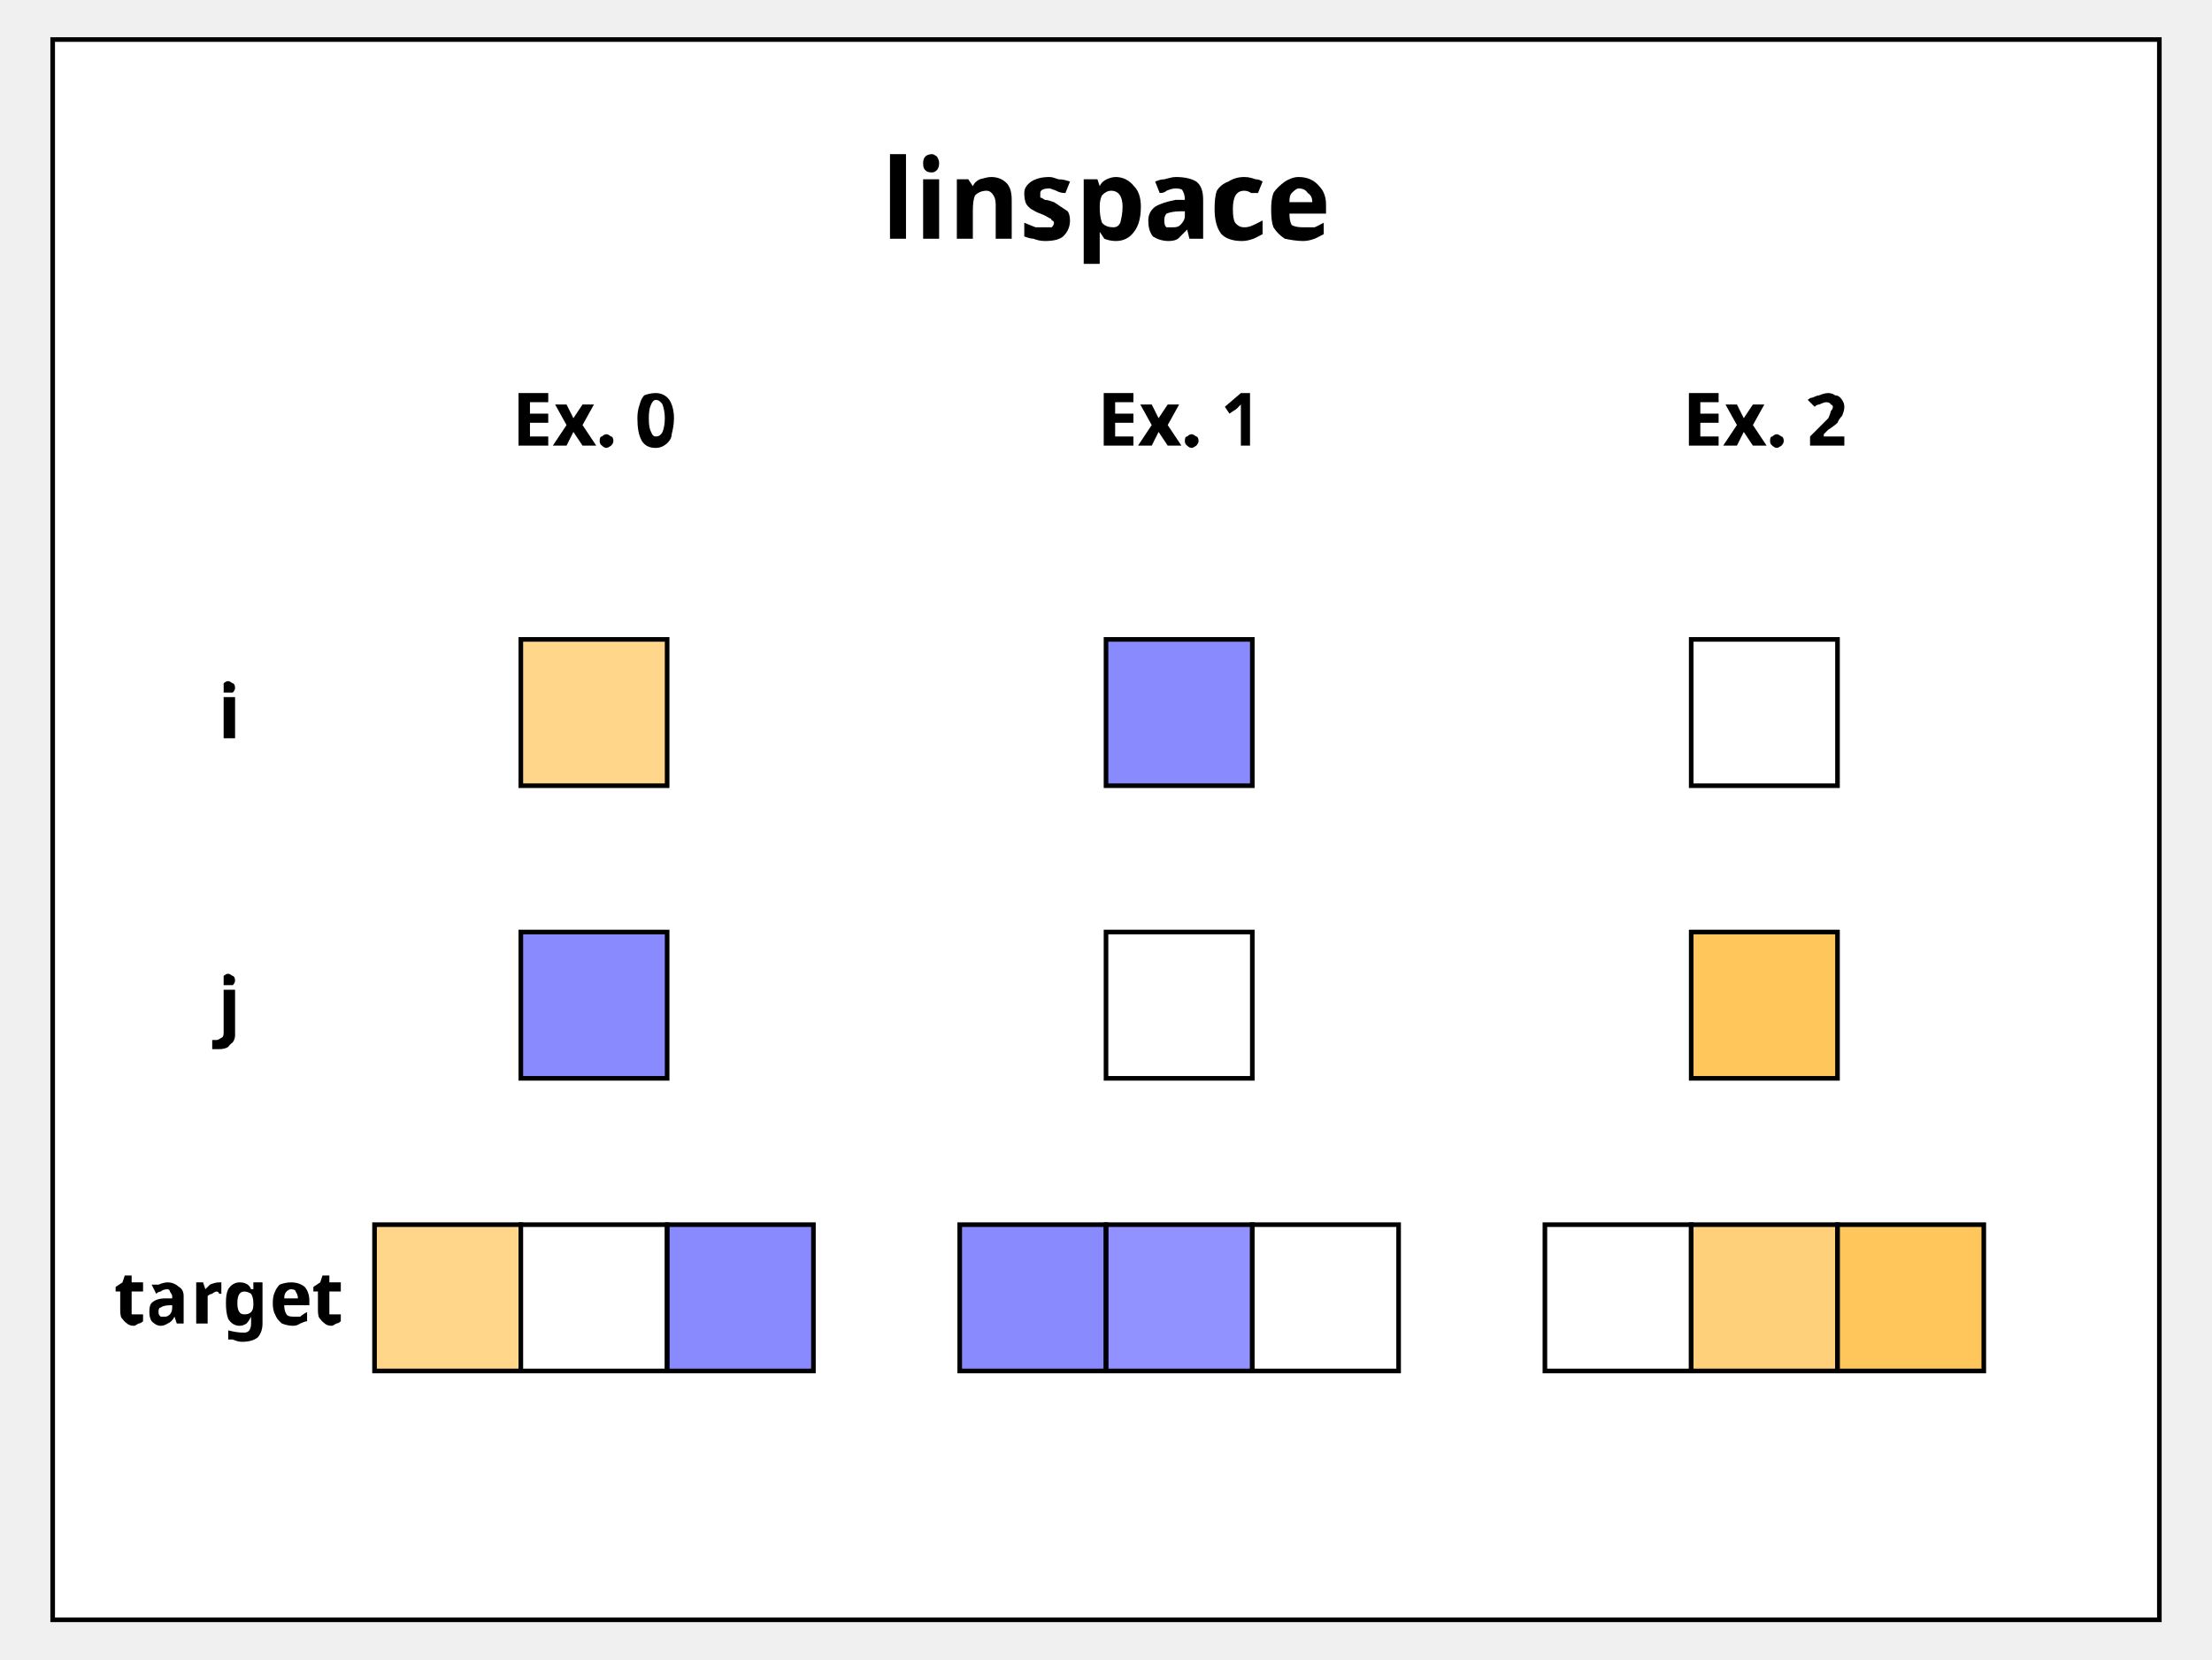
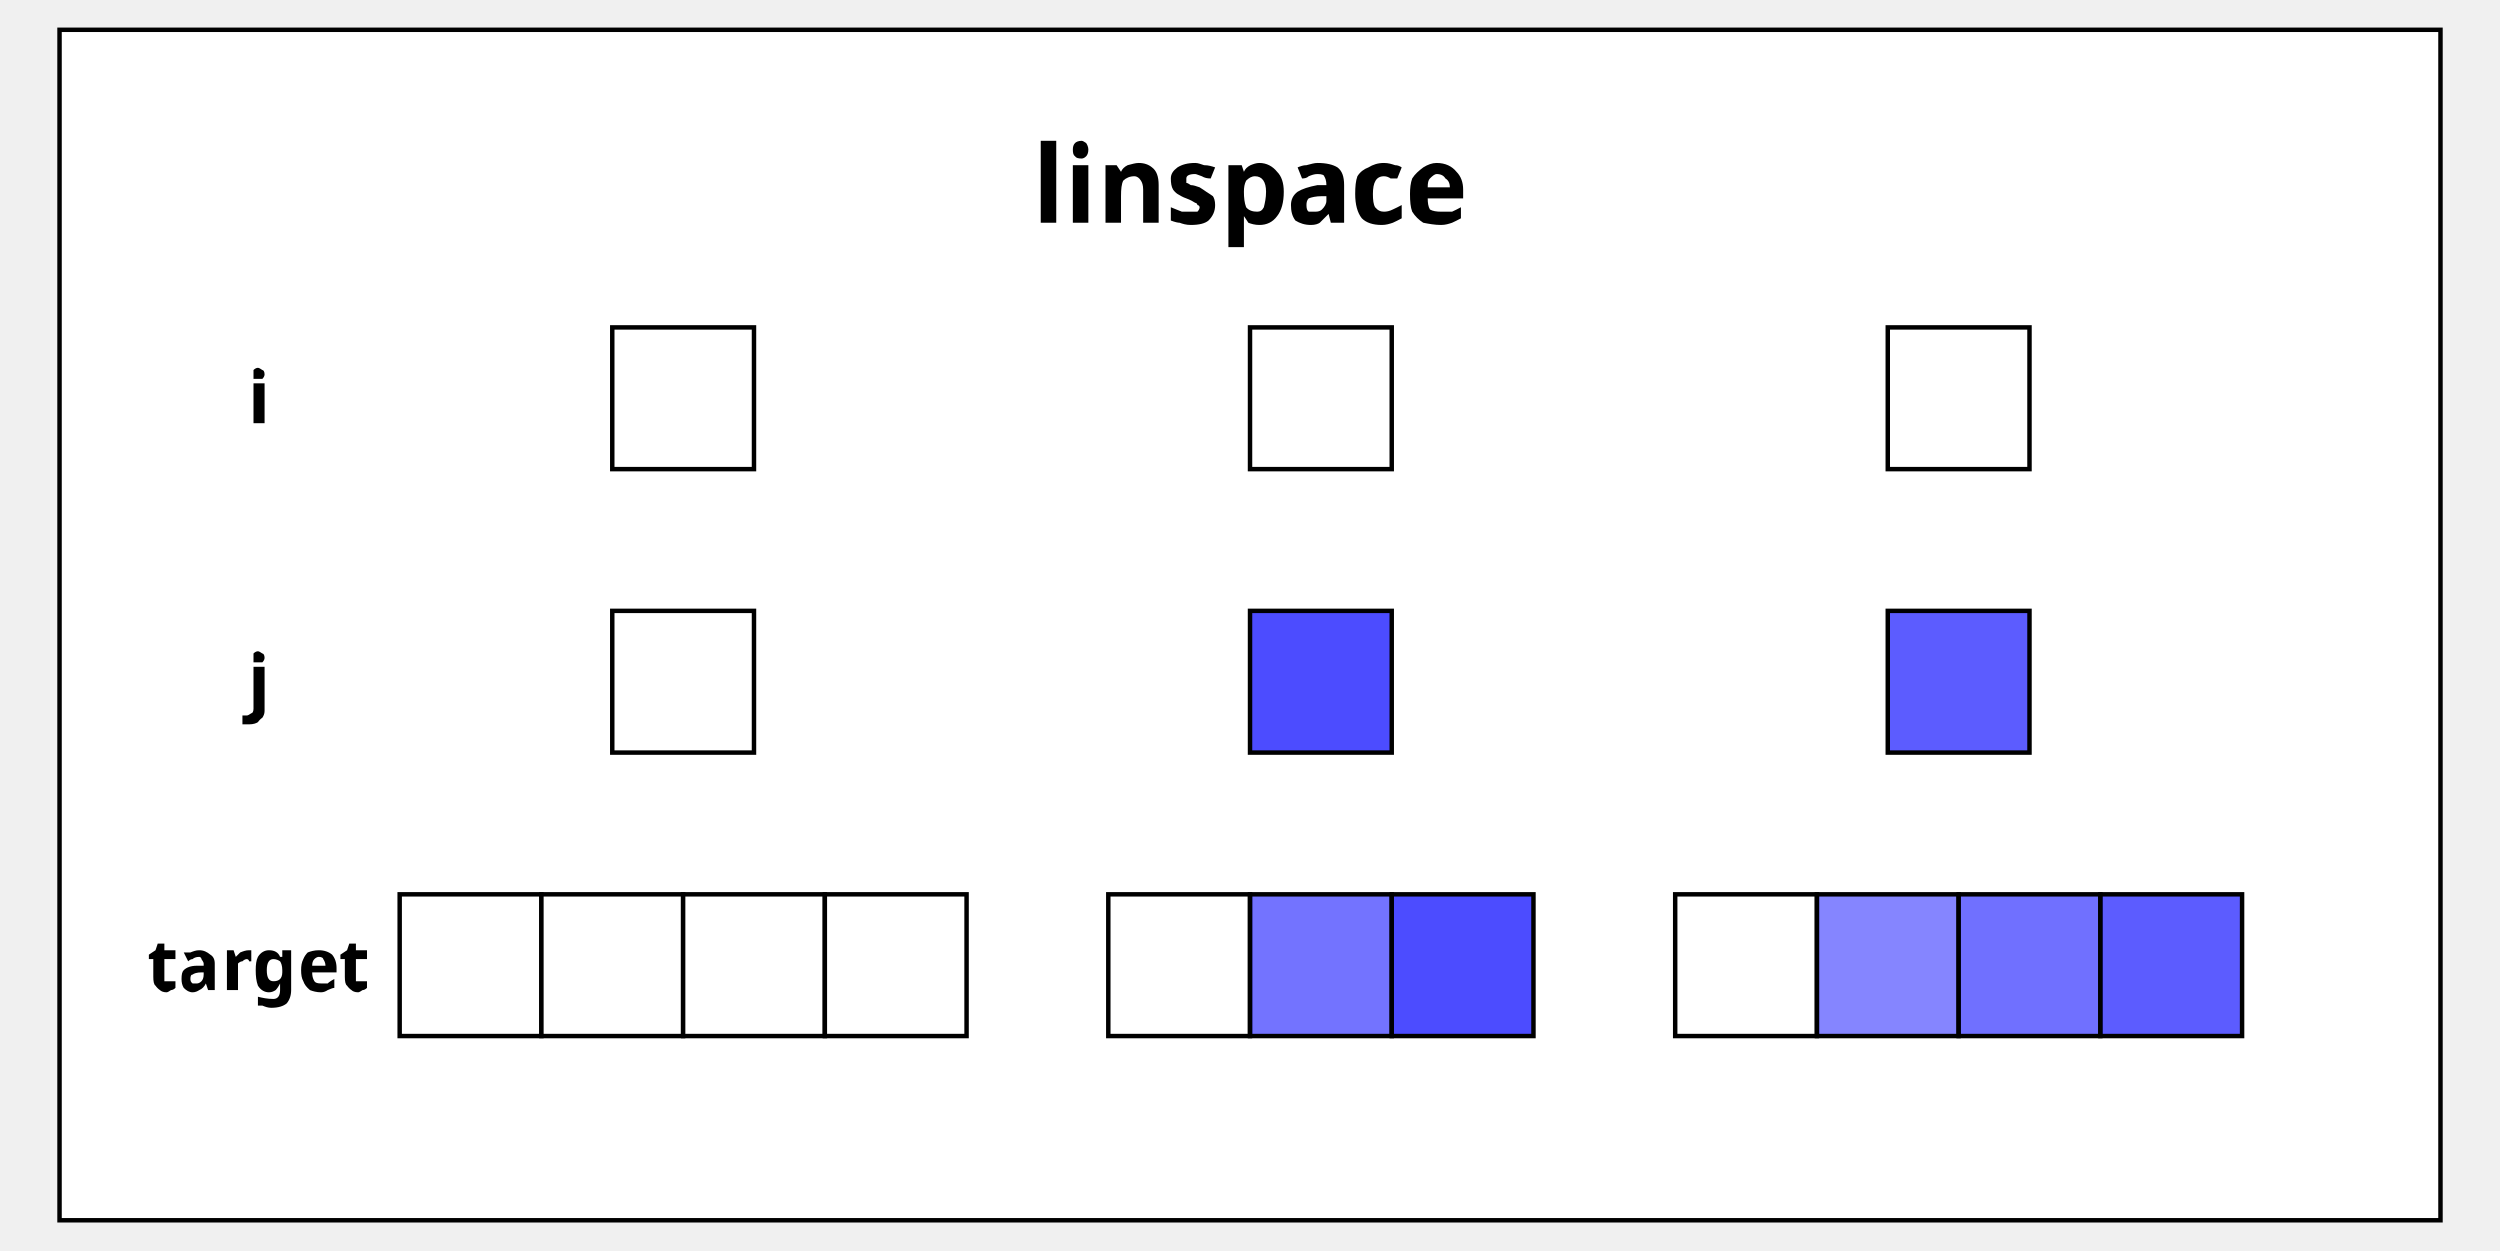
- <svg xmlns="http://www.w3.org/2000/svg" baseProfile="full" height="540.03" version="1.1" width="720">
+ <svg xmlns="http://www.w3.org/2000/svg" baseProfile="full" height="420.024" version="1.1" width="840">
  <defs>
    <marker id="arrow" markerHeight="3.5" markerWidth="5" orient="auto" refX="5.0" refY="1.7">
      <polygon points="0,0 5,1.75 0,3.5" />
    </marker>
  </defs>
  <g style="fill:white;">
-     <g transform="matrix(1.0, 0.0, 0.0, 1.0, 360.003, 270.015)">
+     <g transform="matrix(1.0, 0.0, 0.0, 1.0, 420.003, 210.012)">
      <g transform="matrix(47.61905, 0.0, 0.0, 47.61905, 0.0, 0.0)">
        <g>
          <g transform="matrix(1.0, 0.0, 0.0, 1.0, -0.0, -0.0)">
            <g>
              <g style="fill: #ffffff;stroke: black;stroke-width: 1.5;" transform="matrix(1.0, 0.0, 0.0, 1.0, 0.0, 0.0)">
-                 <rect height="10.801" style="vector-effect: non-scaling-stroke;" width="14.4" x="-7.2" y="-5.4" />
+                 <rect height="8.4" style="vector-effect: non-scaling-stroke;" width="16.8" x="-8.4" y="-4.2" />
              </g>
-               <g transform="matrix(1.0, 0.0, 0.0, 1.0, -0.0, -4.8003)">
+               <g transform="matrix(1.0, 0.0, 0.0, 1.0, -0.0, -3.60024)">
                <g>
                  <g>
                    <g>
                      <g>
                        <g style="stroke: black;stroke-width: 1.5;" transform="matrix(1.0, 0.0, 0.0, 1.0, 0.0, 0.0)">
                          <g />
                        </g>
                        <g transform="matrix(1.0, 0.0, 0.0, 1.0, 0.0, 0.5)">
                          <g style="fill: #000000;stroke: black;stroke-width: 0.0;" transform="matrix(1.0, 0.0, 0.0, 1.0, 0.0, 0.0)">
                            <text style="text-align:center; text-anchor:middle; dominant-baseline:middle;                       font-family:sans-serif; font-weight: bold;                       font-size:0.75px;                       vector-effect: non-scaling-stroke;" transform="translate(-5e-05, 0)">linspace</text>
                          </g>
                        </g>
                      </g>
                      <g transform="matrix(1.0, 0.0, 0.0, 1.0, 0.0, 1.0001)">
                        <g style="stroke: black;stroke-width: 1.5;" transform="matrix(1.0, 0.0, 0.0, 1.0, 0.0, 0.0)">
                          <g />
                        </g>
                      </g>
                    </g>
-                     <g transform="matrix(1.0, 0.0, 0.0, 1.0, 0.0, 5.0003)">
-                       <g transform="matrix(1.0, 0.0, 0.0, 1.0, -6.0, -3.00015)">
+                     <g transform="matrix(1.0, 0.0, 0.0, 1.0, 0.0, 4.00025)">
+                       <g transform="matrix(1.0, 0.0, 0.0, 1.0, -7.0, -2.0001)">
                        <g>
                          <g>
                            <g>
                              <g>
                                <g>
                                  <g>
                                    <g>
                                      <g>
                                        <g>
                                          <g>
                                            <g>
-                                               <g>
-                                                 <g>
-                                                   <g transform="matrix(1.0, 0.0, 0.0, 1.0, -0.0, -0.0)">
-                                                     <g style="stroke: black;stroke-width: 1.5;" transform="matrix(1.0, 0.0, 0.0, 1.0, 0.0, 0.0)">
-                                                       <g />
-                                                     </g>
-                                                   </g>
-                                                   <g />
-                                                 </g>
-                                                 <g transform="matrix(1.0, 0.0, 0.0, 1.0, 0.50005, 0.0)">
-                                                   <g style="stroke: black;stroke-width: 1.5;" transform="matrix(1.0, 0.0, 0.0, 1.0, 0.0, 0.0)">
-                                                     <g />
-                                                   </g>
-                                                 </g>
-                                               </g>
-                                               <g transform="matrix(1.0, 0.0, 0.0, 1.0, 2.50005, 0.0)">
-                                                 <g>
-                                                   <g transform="matrix(1.0, 0.0, 0.0, 1.0, -5e-05, -0.25005)">
-                                                     <g>
-                                                       <g>
-                                                         <g style="stroke: black;stroke-width: 1.5;" transform="matrix(1.0, 0.0, 0.0, 1.0, 0.0, 0.0)">
-                                                           <g />
-                                                         </g>
-                                                         <g transform="matrix(1.0, 0.0, 0.0, 1.0, 0.0, 0.25)">
-                                                           <g style="fill: #000000;stroke: black;stroke-width: 0.0;" transform="matrix(1.0, 0.0, 0.0, 1.0, 0.0, 0.0)">
-                                                             <text style="text-align:center; text-anchor:middle; dominant-baseline:middle;                       font-family:sans-serif; font-weight: bold;                       font-size:0.5px;                       vector-effect: non-scaling-stroke;" transform="translate(-5e-05, 0)">Ex. 0</text>
-                                                           </g>
-                                                         </g>
-                                                       </g>
-                                                       <g transform="matrix(1.0, 0.0, 0.0, 1.0, 0.0, 0.5001)">
-                                                         <g style="stroke: black;stroke-width: 1.5;" transform="matrix(1.0, 0.0, 0.0, 1.0, 0.0, 0.0)">
-                                                           <g />
-                                                         </g>
-                                                       </g>
-                                                     </g>
-                                                   </g>
-                                                   <g />
-                                                 </g>
-                                               </g>
-                                             </g>
-                                             <g transform="matrix(1.0, 0.0, 0.0, 1.0, 4.50005, 0.0)">
-                                               <g style="stroke: black;stroke-width: 1.5;" transform="matrix(1.0, 0.0, 0.0, 1.0, 0.0, 0.0)">
-                                                 <g />
-                                               </g>
-                                             </g>
-                                           </g>
-                                           <g transform="matrix(1.0, 0.0, 0.0, 1.0, 6.50005, 0.0)">
-                                             <g>
                                              <g transform="matrix(1.0, 0.0, 0.0, 1.0, -5e-05, -0.25005)">
                                                <g>
                                                  <g>
                                                    <g style="stroke: black;stroke-width: 1.5;" transform="matrix(1.0, 0.0, 0.0, 1.0, 0.0, 0.0)">
                                                      <g />
                                                    </g>
                                                    <g transform="matrix(1.0, 0.0, 0.0, 1.0, 0.0, 0.25)">
                                                      <g style="fill: #000000;stroke: black;stroke-width: 0.0;" transform="matrix(1.0, 0.0, 0.0, 1.0, 0.0, 0.0)">
-                                                         <text style="text-align:center; text-anchor:middle; dominant-baseline:middle;                       font-family:sans-serif; font-weight: bold;                       font-size:0.5px;                       vector-effect: non-scaling-stroke;" transform="translate(-5e-05, 0)">Ex. 1</text>
+                                                         <text style="text-align:center; text-anchor:middle; dominant-baseline:middle;                       font-family:sans-serif; font-weight: bold;                       font-size:0.5px;                       vector-effect: non-scaling-stroke;" transform="translate(-5e-05, 0)">i</text>
                                                      </g>
                                                    </g>
                                                  </g>
                                                  <g transform="matrix(1.0, 0.0, 0.0, 1.0, 0.0, 0.5001)">
                                                    <g style="stroke: black;stroke-width: 1.5;" transform="matrix(1.0, 0.0, 0.0, 1.0, 0.0, 0.0)">
                                                      <g />
                                                    </g>
                                                  </g>
                                                </g>
                                              </g>
                                              <g />
                                            </g>
-                                           </g>
-                                         </g>
-                                         <g transform="matrix(1.0, 0.0, 0.0, 1.0, 8.50005, 0.0)">
+                                             <g transform="matrix(1.0, 0.0, 0.0, 1.0, 0.50005, 0.0)">
+                                               <g style="stroke: black;stroke-width: 1.5;" transform="matrix(1.0, 0.0, 0.0, 1.0, 0.0, 0.0)">
+                                                 <g />
+                                               </g>
+                                             </g>
+                                           </g>
+                                           <g transform="matrix(1.0, 0.0, 0.0, 1.0, 3.00005, 0.0)">
+                                             <g>
+                                               <g transform="matrix(1.0, 0.0, 0.0, 1.0, -0.0, -0.0)">
+                                                 <g style="stroke: black;stroke-width: 1.5;" transform="matrix(1.0, 0.0, 0.0, 1.0, 0.0, 0.0)">
+                                                   <rect height="1" style="vector-effect: non-scaling-stroke;" width="1" x="-0.5" y="-0.5" />
+                                                 </g>
+                                               </g>
+                                               <g />
+                                             </g>
+                                           </g>
+                                         </g>
+                                         <g transform="matrix(1.0, 0.0, 0.0, 1.0, 5.50005, 0.0)">
                                          <g style="stroke: black;stroke-width: 1.5;" transform="matrix(1.0, 0.0, 0.0, 1.0, 0.0, 0.0)">
                                            <g />
                                          </g>
                                        </g>
                                      </g>
-                                       <g transform="matrix(1.0, 0.0, 0.0, 1.0, 10.50005, 0.0)">
-                                         <g>
-                                           <g transform="matrix(1.0, 0.0, 0.0, 1.0, -5e-05, -0.25005)">
-                                             <g>
-                                               <g>
-                                                 <g style="stroke: black;stroke-width: 1.5;" transform="matrix(1.0, 0.0, 0.0, 1.0, 0.0, 0.0)">
-                                                   <g />
-                                                 </g>
-                                                 <g transform="matrix(1.0, 0.0, 0.0, 1.0, 0.0, 0.25)">
-                                                   <g style="fill: #000000;stroke: black;stroke-width: 0.0;" transform="matrix(1.0, 0.0, 0.0, 1.0, 0.0, 0.0)">
-                                                     <text style="text-align:center; text-anchor:middle; dominant-baseline:middle;                       font-family:sans-serif; font-weight: bold;                       font-size:0.5px;                       vector-effect: non-scaling-stroke;" transform="translate(-5e-05, 0)">Ex. 2</text>
-                                                   </g>
-                                                 </g>
-                                               </g>
-                                               <g transform="matrix(1.0, 0.0, 0.0, 1.0, 0.0, 0.5001)">
-                                                 <g style="stroke: black;stroke-width: 1.5;" transform="matrix(1.0, 0.0, 0.0, 1.0, 0.0, 0.0)">
-                                                   <g />
-                                                 </g>
-                                               </g>
-                                             </g>
-                                           </g>
-                                           <g />
-                                         </g>
-                                       </g>
-                                     </g>
-                                     <g transform="matrix(1.0, 0.0, 0.0, 1.0, 0.0, 1.00005)">
-                                       <g style="stroke: black;stroke-width: 1.5;" transform="matrix(0.0, -1.0, 1.0, 0.0, 0.0, 0.0)">
-                                         <g />
-                                       </g>
-                                     </g>
-                                   </g>
-                                   <g transform="matrix(1.0, 0.0, 0.0, 1.0, 0.0, 2.0001)">
-                                     <g>
-                                       <g>
-                                         <g>
-                                           <g>
-                                             <g>
-                                               <g>
-                                                 <g>
-                                                   <g transform="matrix(1.0, 0.0, 0.0, 1.0, -5e-05, -0.25005)">
-                                                     <g>
-                                                       <g>
-                                                         <g style="stroke: black;stroke-width: 1.5;" transform="matrix(1.0, 0.0, 0.0, 1.0, 0.0, 0.0)">
-                                                           <g />
-                                                         </g>
-                                                         <g transform="matrix(1.0, 0.0, 0.0, 1.0, 0.0, 0.25)">
-                                                           <g style="fill: #000000;stroke: black;stroke-width: 0.0;" transform="matrix(1.0, 0.0, 0.0, 1.0, 0.0, 0.0)">
-                                                             <text style="text-align:center; text-anchor:middle; dominant-baseline:middle;                       font-family:sans-serif; font-weight: bold;                       font-size:0.5px;                       vector-effect: non-scaling-stroke;" transform="translate(-5e-05, 0)">i</text>
-                                                           </g>
-                                                         </g>
-                                                       </g>
-                                                       <g transform="matrix(1.0, 0.0, 0.0, 1.0, 0.0, 0.5001)">
-                                                         <g style="stroke: black;stroke-width: 1.5;" transform="matrix(1.0, 0.0, 0.0, 1.0, 0.0, 0.0)">
-                                                           <g />
-                                                         </g>
-                                                       </g>
-                                                     </g>
-                                                   </g>
-                                                   <g />
-                                                 </g>
-                                                 <g transform="matrix(1.0, 0.0, 0.0, 1.0, 0.50005, 0.0)">
-                                                   <g style="stroke: black;stroke-width: 1.5;" transform="matrix(1.0, 0.0, 0.0, 1.0, 0.0, 0.0)">
-                                                     <g />
-                                                   </g>
-                                                 </g>
-                                               </g>
-                                               <g transform="matrix(1.0, 0.0, 0.0, 1.0, 2.50005, 0.0)">
-                                                 <g>
-                                                   <g transform="matrix(1.0, 0.0, 0.0, 1.0, -0.0, -0.0)">
-                                                     <g style="fill: #ffa500;stroke: black;stroke-width: 1.5;fill-opacity: 0.46;" transform="matrix(1.0, 0.0, 0.0, 1.0, 0.0, 0.0)">
-                                                       <rect height="1" style="vector-effect: non-scaling-stroke;" width="1" x="-0.5" y="-0.5" />
-                                                     </g>
-                                                   </g>
-                                                   <g />
-                                                 </g>
-                                               </g>
-                                             </g>
-                                             <g transform="matrix(1.0, 0.0, 0.0, 1.0, 4.50005, 0.0)">
-                                               <g style="stroke: black;stroke-width: 1.5;" transform="matrix(1.0, 0.0, 0.0, 1.0, 0.0, 0.0)">
-                                                 <g />
-                                               </g>
-                                             </g>
-                                           </g>
-                                           <g transform="matrix(1.0, 0.0, 0.0, 1.0, 6.50005, 0.0)">
-                                             <g>
-                                               <g transform="matrix(1.0, 0.0, 0.0, 1.0, -0.0, -0.0)">
-                                                 <g style="fill: #0000ff;stroke: black;stroke-width: 1.5;fill-opacity: 0.46;" transform="matrix(1.0, 0.0, 0.0, 1.0, 0.0, 0.0)">
-                                                   <rect height="1" style="vector-effect: non-scaling-stroke;" width="1" x="-0.5" y="-0.5" />
-                                                 </g>
-                                               </g>
-                                               <g />
-                                             </g>
-                                           </g>
-                                         </g>
-                                         <g transform="matrix(1.0, 0.0, 0.0, 1.0, 8.50005, 0.0)">
-                                           <g style="stroke: black;stroke-width: 1.5;" transform="matrix(1.0, 0.0, 0.0, 1.0, 0.0, 0.0)">
-                                             <g />
-                                           </g>
-                                         </g>
-                                       </g>
-                                       <g transform="matrix(1.0, 0.0, 0.0, 1.0, 10.50005, 0.0)">
+                                       <g transform="matrix(1.0, 0.0, 0.0, 1.0, 7.50005, 0.0)">
                                        <g>
                                          <g transform="matrix(1.0, 0.0, 0.0, 1.0, -0.0, -0.0)">
                                            <g style="stroke: black;stroke-width: 1.5;" transform="matrix(1.0, 0.0, 0.0, 1.0, 0.0, 0.0)">
                                              <rect height="1" style="vector-effect: non-scaling-stroke;" width="1" x="-0.5" y="-0.5" />
                                            </g>
                                          </g>
                                          <g />
                                        </g>
                                      </g>
                                    </g>
-                                   </g>
-                                 </g>
-                                 <g transform="matrix(1.0, 0.0, 0.0, 1.0, 0.0, 3.00015)">
+                                     <g transform="matrix(1.0, 0.0, 0.0, 1.0, 9.50005, 0.0)">
+                                       <g style="stroke: black;stroke-width: 1.5;" transform="matrix(1.0, 0.0, 0.0, 1.0, 0.0, 0.0)">
+                                         <g />
+                                       </g>
+                                     </g>
+                                   </g>
+                                   <g transform="matrix(1.0, 0.0, 0.0, 1.0, 12.00005, 0.0)">
+                                     <g>
+                                       <g transform="matrix(1.0, 0.0, 0.0, 1.0, -0.0, -0.0)">
+                                         <g style="stroke: black;stroke-width: 1.5;" transform="matrix(1.0, 0.0, 0.0, 1.0, 0.0, 0.0)">
+                                           <rect height="1" style="vector-effect: non-scaling-stroke;" width="1" x="-0.5" y="-0.5" />
+                                         </g>
+                                       </g>
+                                       <g />
+                                     </g>
+                                   </g>
+                                 </g>
+                                 <g transform="matrix(1.0, 0.0, 0.0, 1.0, 0.0, 1.00005)">
                                  <g style="stroke: black;stroke-width: 1.5;" transform="matrix(0.0, -1.0, 1.0, 0.0, 0.0, 0.0)">
                                    <g />
                                  </g>
                                </g>
                              </g>
-                               <g transform="matrix(1.0, 0.0, 0.0, 1.0, 0.0, 4.0002)">
+                               <g transform="matrix(1.0, 0.0, 0.0, 1.0, 0.0, 2.0001)">
                                <g>
                                  <g>
                                    <g>
                                      <g>
                                        <g>
                                          <g>
                                            <g>
                                              <g transform="matrix(1.0, 0.0, 0.0, 1.0, -5e-05, -0.25005)">
                                                <g>
                                                  <g>
                                                    <g style="stroke: black;stroke-width: 1.5;" transform="matrix(1.0, 0.0, 0.0, 1.0, 0.0, 0.0)">
                                                      <g />
                                                    </g>
                                                    <g transform="matrix(1.0, 0.0, 0.0, 1.0, 0.0, 0.25)">
                                                      <g style="fill: #000000;stroke: black;stroke-width: 0.0;" transform="matrix(1.0, 0.0, 0.0, 1.0, 0.0, 0.0)">
                                                        <text style="text-align:center; text-anchor:middle; dominant-baseline:middle;                       font-family:sans-serif; font-weight: bold;                       font-size:0.5px;                       vector-effect: non-scaling-stroke;" transform="translate(-5e-05, 0)">j</text>
                                                      </g>
                                                    </g>
                                                  </g>
                                                  <g transform="matrix(1.0, 0.0, 0.0, 1.0, 0.0, 0.5001)">
                                                    <g style="stroke: black;stroke-width: 1.5;" transform="matrix(1.0, 0.0, 0.0, 1.0, 0.0, 0.0)">
                                                      <g />
                                                    </g>
                                                  </g>
                                                </g>
                                              </g>
                                              <g />
                                            </g>
                                            <g transform="matrix(1.0, 0.0, 0.0, 1.0, 0.50005, 0.0)">
                                              <g style="stroke: black;stroke-width: 1.5;" transform="matrix(1.0, 0.0, 0.0, 1.0, 0.0, 0.0)">
                                                <g />
                                              </g>
                                            </g>
                                          </g>
-                                           <g transform="matrix(1.0, 0.0, 0.0, 1.0, 2.50005, 0.0)">
+                                           <g transform="matrix(1.0, 0.0, 0.0, 1.0, 3.00005, 0.0)">
                                            <g>
                                              <g transform="matrix(1.0, 0.0, 0.0, 1.0, -0.0, -0.0)">
-                                                 <g style="fill: #0000ff;stroke: black;stroke-width: 1.5;fill-opacity: 0.46;" transform="matrix(1.0, 0.0, 0.0, 1.0, 0.0, 0.0)">
+                                                 <g style="stroke: black;stroke-width: 1.5;" transform="matrix(1.0, 0.0, 0.0, 1.0, 0.0, 0.0)">
                                                  <rect height="1" style="vector-effect: non-scaling-stroke;" width="1" x="-0.5" y="-0.5" />
                                                </g>
                                              </g>
                                              <g />
                                            </g>
                                          </g>
                                        </g>
-                                         <g transform="matrix(1.0, 0.0, 0.0, 1.0, 4.50005, 0.0)">
+                                         <g transform="matrix(1.0, 0.0, 0.0, 1.0, 5.50005, 0.0)">
                                          <g style="stroke: black;stroke-width: 1.5;" transform="matrix(1.0, 0.0, 0.0, 1.0, 0.0, 0.0)">
                                            <g />
                                          </g>
                                        </g>
                                      </g>
-                                       <g transform="matrix(1.0, 0.0, 0.0, 1.0, 6.50005, 0.0)">
+                                       <g transform="matrix(1.0, 0.0, 0.0, 1.0, 7.50005, 0.0)">
                                        <g>
                                          <g transform="matrix(1.0, 0.0, 0.0, 1.0, -0.0, -0.0)">
-                                             <g style="stroke: black;stroke-width: 1.5;" transform="matrix(1.0, 0.0, 0.0, 1.0, 0.0, 0.0)">
+                                             <g style="fill: #0000ff;stroke: black;stroke-width: 1.5;fill-opacity: 0.7;" transform="matrix(1.0, 0.0, 0.0, 1.0, 0.0, 0.0)">
                                              <rect height="1" style="vector-effect: non-scaling-stroke;" width="1" x="-0.5" y="-0.5" />
                                            </g>
                                          </g>
                                          <g />
                                        </g>
                                      </g>
                                    </g>
-                                     <g transform="matrix(1.0, 0.0, 0.0, 1.0, 8.50005, 0.0)">
+                                     <g transform="matrix(1.0, 0.0, 0.0, 1.0, 9.50005, 0.0)">
                                      <g style="stroke: black;stroke-width: 1.5;" transform="matrix(1.0, 0.0, 0.0, 1.0, 0.0, 0.0)">
                                        <g />
                                      </g>
                                    </g>
                                  </g>
-                                   <g transform="matrix(1.0, 0.0, 0.0, 1.0, 10.50005, 0.0)">
+                                   <g transform="matrix(1.0, 0.0, 0.0, 1.0, 12.00005, 0.0)">
                                    <g>
                                      <g transform="matrix(1.0, 0.0, 0.0, 1.0, -0.0, -0.0)">
-                                         <g style="fill: #ffa500;stroke: black;stroke-width: 1.5;fill-opacity: 0.64;" transform="matrix(1.0, 0.0, 0.0, 1.0, 0.0, 0.0)">
+                                         <g style="fill: #0000ff;stroke: black;stroke-width: 1.5;fill-opacity: 0.64;" transform="matrix(1.0, 0.0, 0.0, 1.0, 0.0, 0.0)">
                                          <rect height="1" style="vector-effect: non-scaling-stroke;" width="1" x="-0.5" y="-0.5" />
                                        </g>
                                      </g>
                                      <g />
                                    </g>
                                  </g>
                                </g>
                              </g>
                            </g>
-                             <g transform="matrix(1.0, 0.0, 0.0, 1.0, 0.0, 5.00025)">
+                             <g transform="matrix(1.0, 0.0, 0.0, 1.0, 0.0, 3.00015)">
                              <g style="stroke: black;stroke-width: 1.5;" transform="matrix(0.0, -1.0, 1.0, 0.0, 0.0, 0.0)">
                                <g />
                              </g>
                            </g>
                          </g>
-                           <g transform="matrix(1.0, 0.0, 0.0, 1.0, 0.0, 6.0003)">
+                           <g transform="matrix(1.0, 0.0, 0.0, 1.0, 0.0, 4.0002)">
                            <g>
                              <g>
                                <g>
                                  <g>
                                    <g>
                                      <g>
                                        <g>
                                          <g transform="matrix(1.0, 0.0, 0.0, 1.0, -5e-05, -0.25005)">
                                            <g>
                                              <g>
                                                <g style="stroke: black;stroke-width: 1.5;" transform="matrix(1.0, 0.0, 0.0, 1.0, 0.0, 0.0)">
                                                  <g />
                                                </g>
                                                <g transform="matrix(1.0, 0.0, 0.0, 1.0, 0.0, 0.25)">
                                                  <g style="fill: #000000;stroke: black;stroke-width: 0.0;" transform="matrix(1.0, 0.0, 0.0, 1.0, 0.0, 0.0)">
                                                    <text style="text-align:center; text-anchor:middle; dominant-baseline:middle;                       font-family:sans-serif; font-weight: bold;                       font-size:0.5px;                       vector-effect: non-scaling-stroke;" transform="translate(-5e-05, 0)">target</text>
                                                  </g>
                                                </g>
                                              </g>
                                              <g transform="matrix(1.0, 0.0, 0.0, 1.0, 0.0, 0.5001)">
                                                <g style="stroke: black;stroke-width: 1.5;" transform="matrix(1.0, 0.0, 0.0, 1.0, 0.0, 0.0)">
                                                  <g />
                                                </g>
                                              </g>
                                            </g>
                                          </g>
                                          <g />
                                        </g>
                                        <g transform="matrix(1.0, 0.0, 0.0, 1.0, 0.50005, 0.0)">
                                          <g style="stroke: black;stroke-width: 1.5;" transform="matrix(1.0, 0.0, 0.0, 1.0, 0.0, 0.0)">
                                            <g />
                                          </g>
                                        </g>
                                      </g>
-                                       <g transform="matrix(1.0, 0.0, 0.0, 1.0, 2.50005, 0.0)">
-                                         <g>
-                                           <g transform="matrix(1.0, 0.0, 0.0, 1.0, -1.0, -0.0)">
+                                       <g transform="matrix(1.0, 0.0, 0.0, 1.0, 3.00005, 0.0)">
+                                         <g>
+                                           <g transform="matrix(1.0, 0.0, 0.0, 1.0, -1.5, -0.0)">
                                            <g>
                                              <g>
                                                <g>
                                                  <g>
-                                                     <g style="fill: #ffa500;stroke: black;stroke-width: 1.5;fill-opacity: 0.46;" transform="matrix(1.0, 0.0, 0.0, 1.0, 0.0, 0.0)">
-                                                       <rect height="1" style="vector-effect: non-scaling-stroke;" width="1" x="-0.5" y="-0.5" />
-                                                     </g>
-                                                     <g transform="matrix(1.0, 0.0, 0.0, 1.0, 0.5, 0.0)">
+                                                     <g>
+                                                       <g>
+                                                         <g style="stroke: black;stroke-width: 1.5;" transform="matrix(1.0, 0.0, 0.0, 1.0, 0.0, 0.0)">
+                                                           <rect height="1" style="vector-effect: non-scaling-stroke;" width="1" x="-0.5" y="-0.5" />
+                                                         </g>
+                                                         <g transform="matrix(1.0, 0.0, 0.0, 1.0, 0.5, 0.0)">
+                                                           <g transform="matrix(1.0, -0.0, 0.0, 1.0, 0.0, 0.0)">
+                                                             <g />
+                                                           </g>
+                                                         </g>
+                                                       </g>
+                                                       <g transform="matrix(1.0, 0.0, 0.0, 1.0, 1.0, 0.0)">
+                                                         <g style="stroke: black;stroke-width: 1.5;" transform="matrix(1.0, 0.0, 0.0, 1.0, 0.0, 0.0)">
+                                                           <rect height="1" style="vector-effect: non-scaling-stroke;" width="1" x="-0.5" y="-0.5" />
+                                                         </g>
+                                                       </g>
+                                                     </g>
+                                                     <g transform="matrix(1.0, 0.0, 0.0, 1.0, 1.5, 0.0)">
                                                      <g transform="matrix(1.0, -0.0, 0.0, 1.0, 0.0, 0.0)">
                                                        <g />
                                                      </g>
                                                    </g>
                                                  </g>
-                                                   <g transform="matrix(1.0, 0.0, 0.0, 1.0, 1.0, 0.0)">
+                                                   <g transform="matrix(1.0, 0.0, 0.0, 1.0, 2.0, 0.0)">
                                                    <g style="stroke: black;stroke-width: 1.5;" transform="matrix(1.0, 0.0, 0.0, 1.0, 0.0, 0.0)">
                                                      <rect height="1" style="vector-effect: non-scaling-stroke;" width="1" x="-0.5" y="-0.5" />
                                                    </g>
                                                  </g>
                                                </g>
-                                                 <g transform="matrix(1.0, 0.0, 0.0, 1.0, 1.5, 0.0)">
+                                                 <g transform="matrix(1.0, 0.0, 0.0, 1.0, 2.5, 0.0)">
                                                  <g transform="matrix(1.0, -0.0, 0.0, 1.0, 0.0, 0.0)">
                                                    <g />
                                                  </g>
                                                </g>
                                              </g>
-                                               <g transform="matrix(1.0, 0.0, 0.0, 1.0, 2.0, 0.0)">
-                                                 <g style="fill: #0000ff;stroke: black;stroke-width: 1.5;fill-opacity: 0.46;" transform="matrix(1.0, 0.0, 0.0, 1.0, 0.0, 0.0)">
+                                               <g transform="matrix(1.0, 0.0, 0.0, 1.0, 3.0, 0.0)">
+                                                 <g style="stroke: black;stroke-width: 1.5;" transform="matrix(1.0, 0.0, 0.0, 1.0, 0.0, 0.0)">
                                                  <rect height="1" style="vector-effect: non-scaling-stroke;" width="1" x="-0.5" y="-0.5" />
                                                </g>
                                              </g>
                                            </g>
                                          </g>
                                          <g />
                                        </g>
                                      </g>
                                    </g>
-                                     <g transform="matrix(1.0, 0.0, 0.0, 1.0, 4.50005, 0.0)">
+                                     <g transform="matrix(1.0, 0.0, 0.0, 1.0, 5.50005, 0.0)">
                                      <g style="stroke: black;stroke-width: 1.5;" transform="matrix(1.0, 0.0, 0.0, 1.0, 0.0, 0.0)">
                                        <g />
                                      </g>
                                    </g>
                                  </g>
-                                   <g transform="matrix(1.0, 0.0, 0.0, 1.0, 6.50005, 0.0)">
+                                   <g transform="matrix(1.0, 0.0, 0.0, 1.0, 7.50005, 0.0)">
                                    <g>
                                      <g transform="matrix(1.0, 0.0, 0.0, 1.0, -1.0, -0.0)">
                                        <g>
                                          <g>
                                            <g>
                                              <g>
-                                                 <g style="fill: #0000ff;stroke: black;stroke-width: 1.5;fill-opacity: 0.46;" transform="matrix(1.0, 0.0, 0.0, 1.0, 0.0, 0.0)">
+                                                 <g style="stroke: black;stroke-width: 1.5;" transform="matrix(1.0, 0.0, 0.0, 1.0, 0.0, 0.0)">
                                                  <rect height="1" style="vector-effect: non-scaling-stroke;" width="1" x="-0.5" y="-0.5" />
                                                </g>
                                                <g transform="matrix(1.0, 0.0, 0.0, 1.0, 0.5, 0.0)">
                                                  <g transform="matrix(1.0, -0.0, 0.0, 1.0, 0.0, 0.0)">
                                                    <g />
                                                  </g>
                                                </g>
                                              </g>
                                              <g transform="matrix(1.0, 0.0, 0.0, 1.0, 1.0, 0.0)">
-                                                 <g style="fill: #0000ff;stroke: black;stroke-width: 1.5;fill-opacity: 0.43;" transform="matrix(1.0, 0.0, 0.0, 1.0, 0.0, 0.0)">
+                                                 <g style="fill: #0000ff;stroke: black;stroke-width: 1.5;fill-opacity: 0.55;" transform="matrix(1.0, 0.0, 0.0, 1.0, 0.0, 0.0)">
                                                  <rect height="1" style="vector-effect: non-scaling-stroke;" width="1" x="-0.5" y="-0.5" />
                                                </g>
                                              </g>
                                            </g>
                                            <g transform="matrix(1.0, 0.0, 0.0, 1.0, 1.5, 0.0)">
                                              <g transform="matrix(1.0, -0.0, 0.0, 1.0, 0.0, 0.0)">
                                                <g />
                                              </g>
                                            </g>
                                          </g>
                                          <g transform="matrix(1.0, 0.0, 0.0, 1.0, 2.0, 0.0)">
-                                             <g style="stroke: black;stroke-width: 1.5;" transform="matrix(1.0, 0.0, 0.0, 1.0, 0.0, 0.0)">
+                                             <g style="fill: #0000ff;stroke: black;stroke-width: 1.5;fill-opacity: 0.7;" transform="matrix(1.0, 0.0, 0.0, 1.0, 0.0, 0.0)">
                                              <rect height="1" style="vector-effect: non-scaling-stroke;" width="1" x="-0.5" y="-0.5" />
                                            </g>
                                          </g>
                                        </g>
                                      </g>
                                      <g />
                                    </g>
                                  </g>
                                </g>
-                                 <g transform="matrix(1.0, 0.0, 0.0, 1.0, 8.50005, 0.0)">
+                                 <g transform="matrix(1.0, 0.0, 0.0, 1.0, 9.50005, 0.0)">
                                  <g style="stroke: black;stroke-width: 1.5;" transform="matrix(1.0, 0.0, 0.0, 1.0, 0.0, 0.0)">
                                    <g />
                                  </g>
                                </g>
                              </g>
-                               <g transform="matrix(1.0, 0.0, 0.0, 1.0, 10.50005, 0.0)">
+                               <g transform="matrix(1.0, 0.0, 0.0, 1.0, 12.00005, 0.0)">
                                <g>
-                                   <g transform="matrix(1.0, 0.0, 0.0, 1.0, -1.0, -0.0)">
+                                   <g transform="matrix(1.0, 0.0, 0.0, 1.0, -1.5, -0.0)">
                                    <g>
                                      <g>
                                        <g>
                                          <g>
-                                             <g style="stroke: black;stroke-width: 1.5;" transform="matrix(1.0, 0.0, 0.0, 1.0, 0.0, 0.0)">
-                                               <rect height="1" style="vector-effect: non-scaling-stroke;" width="1" x="-0.5" y="-0.5" />
-                                             </g>
-                                             <g transform="matrix(1.0, 0.0, 0.0, 1.0, 0.5, 0.0)">
+                                             <g>
+                                               <g>
+                                                 <g style="stroke: black;stroke-width: 1.5;" transform="matrix(1.0, 0.0, 0.0, 1.0, 0.0, 0.0)">
+                                                   <rect height="1" style="vector-effect: non-scaling-stroke;" width="1" x="-0.5" y="-0.5" />
+                                                 </g>
+                                                 <g transform="matrix(1.0, 0.0, 0.0, 1.0, 0.5, 0.0)">
+                                                   <g transform="matrix(1.0, -0.0, 0.0, 1.0, 0.0, 0.0)">
+                                                     <g />
+                                                   </g>
+                                                 </g>
+                                               </g>
+                                               <g transform="matrix(1.0, 0.0, 0.0, 1.0, 1.0, 0.0)">
+                                                 <g style="fill: #0000ff;stroke: black;stroke-width: 1.5;fill-opacity: 0.48;" transform="matrix(1.0, 0.0, 0.0, 1.0, 0.0, 0.0)">
+                                                   <rect height="1" style="vector-effect: non-scaling-stroke;" width="1" x="-0.5" y="-0.5" />
+                                                 </g>
+                                               </g>
+                                             </g>
+                                             <g transform="matrix(1.0, 0.0, 0.0, 1.0, 1.5, 0.0)">
                                              <g transform="matrix(1.0, -0.0, 0.0, 1.0, 0.0, 0.0)">
                                                <g />
                                              </g>
                                            </g>
                                          </g>
-                                           <g transform="matrix(1.0, 0.0, 0.0, 1.0, 1.0, 0.0)">
-                                             <g style="fill: #ffa500;stroke: black;stroke-width: 1.5;fill-opacity: 0.52;" transform="matrix(1.0, 0.0, 0.0, 1.0, 0.0, 0.0)">
+                                           <g transform="matrix(1.0, 0.0, 0.0, 1.0, 2.0, 0.0)">
+                                             <g style="fill: #0000ff;stroke: black;stroke-width: 1.5;fill-opacity: 0.56;" transform="matrix(1.0, 0.0, 0.0, 1.0, 0.0, 0.0)">
                                              <rect height="1" style="vector-effect: non-scaling-stroke;" width="1" x="-0.5" y="-0.5" />
                                            </g>
                                          </g>
                                        </g>
-                                         <g transform="matrix(1.0, 0.0, 0.0, 1.0, 1.5, 0.0)">
+                                         <g transform="matrix(1.0, 0.0, 0.0, 1.0, 2.5, 0.0)">
                                          <g transform="matrix(1.0, -0.0, 0.0, 1.0, 0.0, 0.0)">
                                            <g />
                                          </g>
                                        </g>
                                      </g>
-                                       <g transform="matrix(1.0, 0.0, 0.0, 1.0, 2.0, 0.0)">
-                                         <g style="fill: #ffa500;stroke: black;stroke-width: 1.5;fill-opacity: 0.64;" transform="matrix(1.0, 0.0, 0.0, 1.0, 0.0, 0.0)">
+                                       <g transform="matrix(1.0, 0.0, 0.0, 1.0, 3.0, 0.0)">
+                                         <g style="fill: #0000ff;stroke: black;stroke-width: 1.5;fill-opacity: 0.64;" transform="matrix(1.0, 0.0, 0.0, 1.0, 0.0, 0.0)">
                                          <rect height="1" style="vector-effect: non-scaling-stroke;" width="1" x="-0.5" y="-0.5" />
                                        </g>
                                      </g>
                                    </g>
                                  </g>
                                  <g />
                                </g>
                              </g>
                            </g>
                          </g>
                        </g>
                      </g>
                    </g>
                  </g>
                  <g />
                </g>
              </g>
            </g>
          </g>
          <g />
        </g>
      </g>
    </g>
  </g>
</svg>
